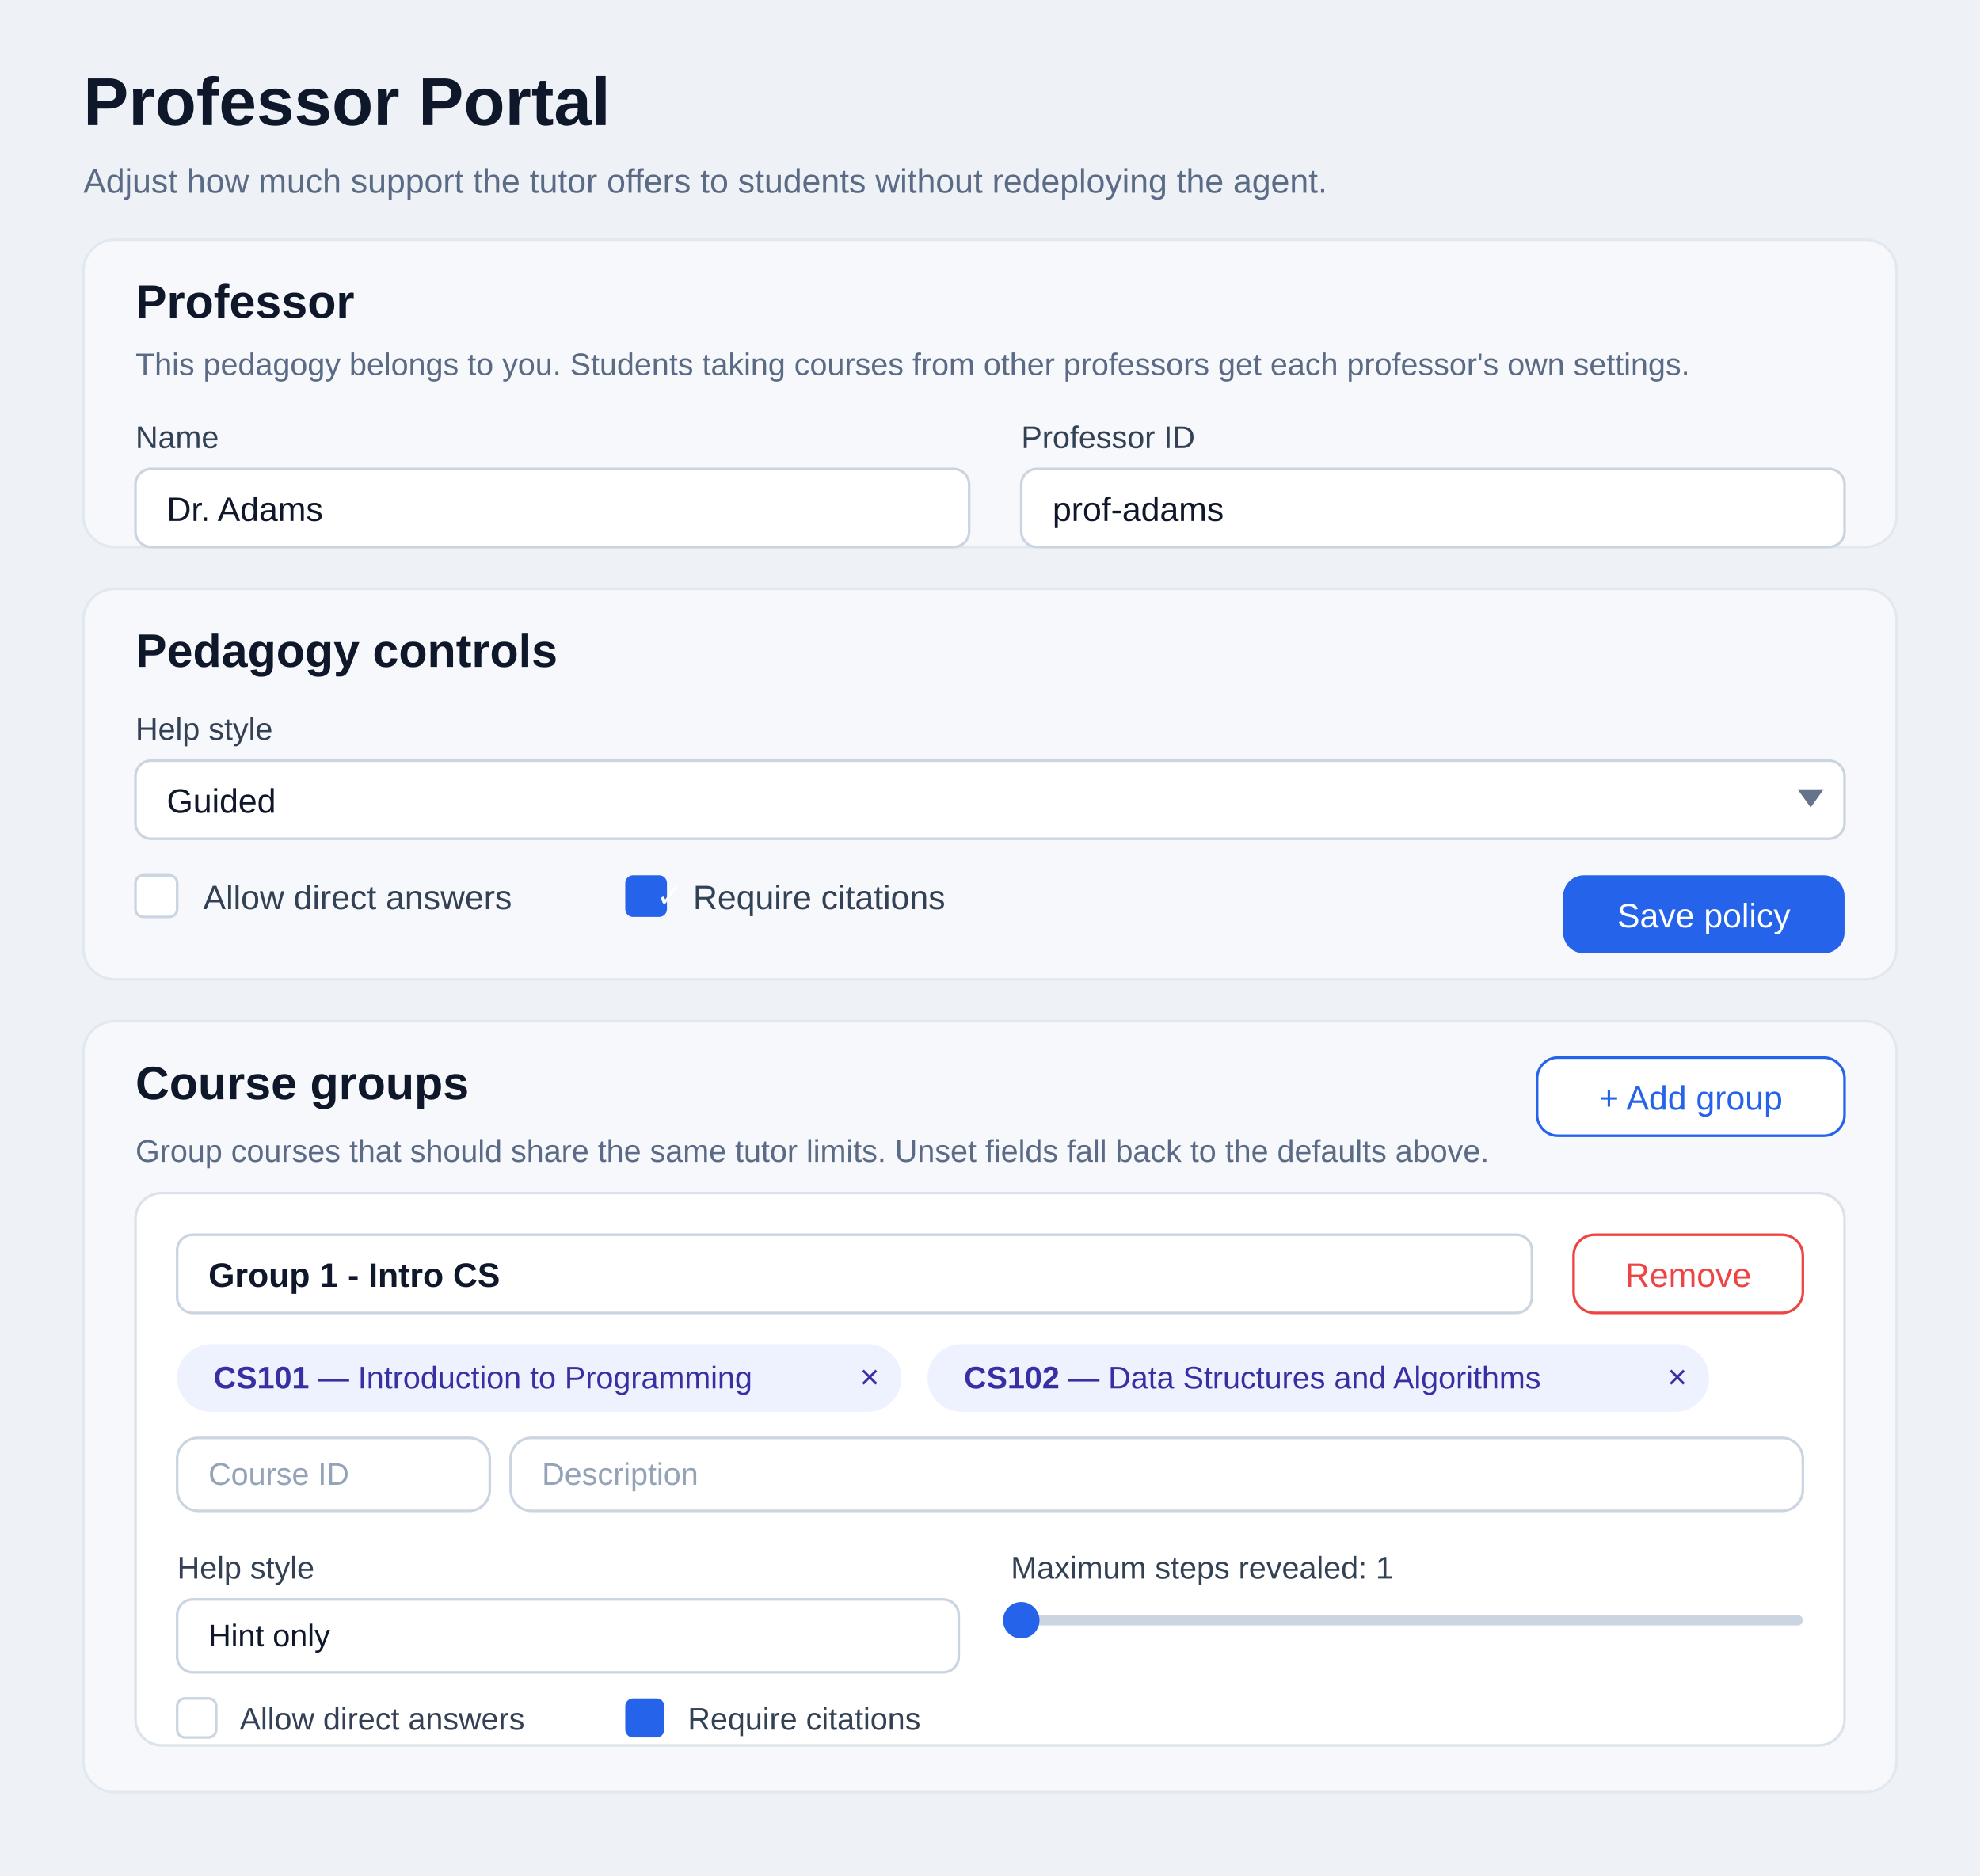
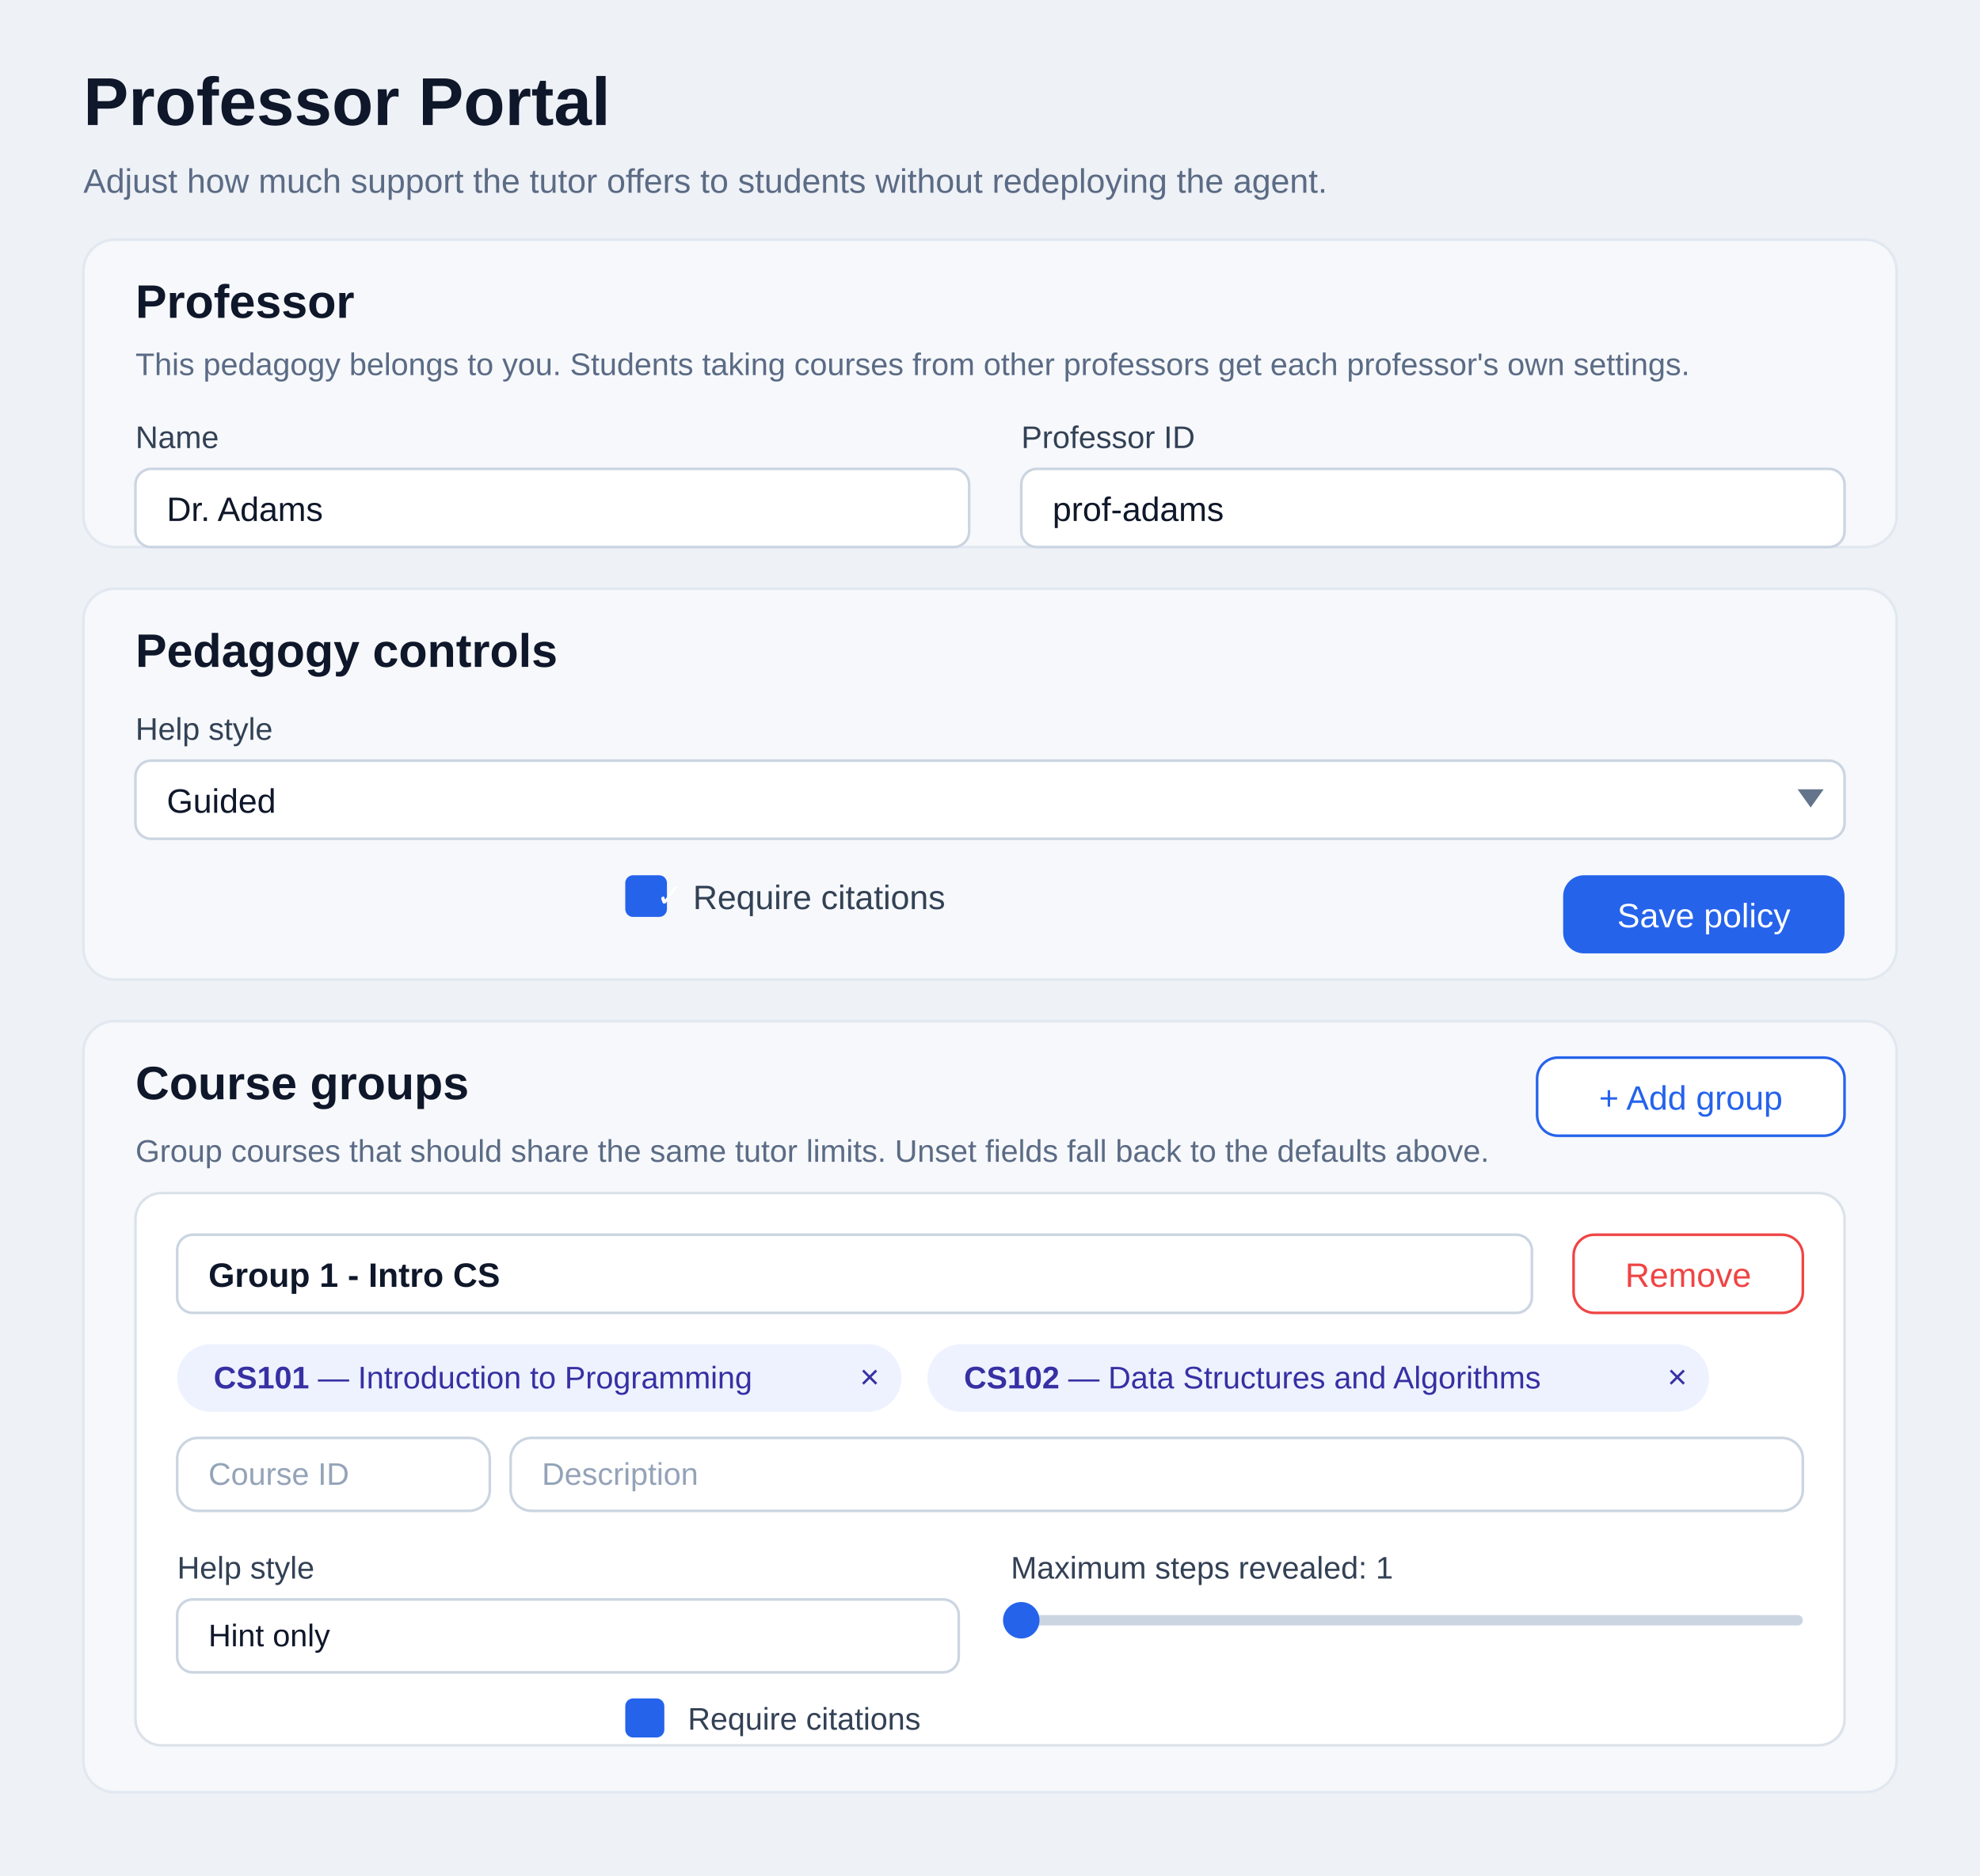
<svg xmlns="http://www.w3.org/2000/svg" width="760" height="720" viewBox="0 0 760 720" font-family="Segoe UI, Arial, sans-serif">
  <rect width="760" height="720" fill="#eef1f6" />
  <text x="32" y="48" font-size="26" font-weight="700" fill="#0f172a">Professor Portal</text>
  <text x="32" y="74" font-size="13" fill="#5b6b85">Adjust how much support the tutor offers to students without redeploying the agent.</text>
  <rect x="32" y="92" width="696" height="118" rx="12" fill="#f6f8fb" stroke="#e2e8f0" />
  <text x="52" y="122" font-size="18" font-weight="600" fill="#0f172a">Professor</text>
  <text x="52" y="144" font-size="12" fill="#5b6b85">This pedagogy belongs to you. Students taking courses from other professors get each professor's own settings.</text>
  <text x="52" y="172" font-size="12" fill="#334155">Name</text>
  <rect x="52" y="180" width="320" height="30" rx="6" fill="#ffffff" stroke="#cbd5e1" />
  <text x="64" y="200" font-size="13" fill="#0f172a">Dr. Adams</text>
  <text x="392" y="172" font-size="12" fill="#334155">Professor ID</text>
  <rect x="392" y="180" width="316" height="30" rx="6" fill="#ffffff" stroke="#cbd5e1" />
  <text x="404" y="200" font-size="13" fill="#0f172a">prof-adams</text>
  <rect x="32" y="226" width="696" height="150" rx="12" fill="#f6f8fb" stroke="#e2e8f0" />
  <text x="52" y="256" font-size="18" font-weight="600" fill="#0f172a">Pedagogy controls</text>
  <text x="52" y="284" font-size="12" fill="#334155">Help style</text>
  <rect x="52" y="292" width="656" height="30" rx="6" fill="#ffffff" stroke="#cbd5e1" />
  <text x="64" y="312" font-size="13" fill="#0f172a">Guided</text>
  <polygon points="690,303 700,303 695,310" fill="#64748b" />
-   <rect x="52" y="336" width="16" height="16" rx="3" fill="#ffffff" stroke="#cbd5e1" />
-   <text x="78" y="349" font-size="13" fill="#334155">Allow direct answers</text>
  <rect x="240" y="336" width="16" height="16" rx="3" fill="#2563eb" />
  <text x="252" y="348" font-size="12" fill="#ffffff" font-weight="700">✓</text>
  <text x="266" y="349" font-size="13" fill="#334155">Require citations</text>
  <rect x="600" y="336" width="108" height="30" rx="8" fill="#2563eb" />
  <text x="654" y="356" font-size="13" fill="#ffffff" text-anchor="middle">Save policy</text>
  <rect x="32" y="392" width="696" height="296" rx="12" fill="#f6f8fb" stroke="#e2e8f0" />
  <text x="52" y="422" font-size="18" font-weight="600" fill="#0f172a">Course groups</text>
  <rect x="590" y="406" width="118" height="30" rx="8" fill="#ffffff" stroke="#2563eb" />
  <text x="649" y="426" font-size="13" fill="#2563eb" text-anchor="middle">+ Add group</text>
  <text x="52" y="446" font-size="12" fill="#5b6b85">Group courses that should share the same tutor limits. Unset fields fall back to the defaults above.</text>
  <rect x="52" y="458" width="656" height="212" rx="10" fill="#ffffff" stroke="#dbe2ea" />
  <rect x="68" y="474" width="520" height="30" rx="6" fill="#ffffff" stroke="#cbd5e1" />
  <text x="80" y="494" font-size="13" font-weight="600" fill="#0f172a">Group 1 - Intro CS</text>
  <rect x="604" y="474" width="88" height="30" rx="8" fill="#ffffff" stroke="#ef4444" />
  <text x="648" y="494" font-size="13" fill="#ef4444" text-anchor="middle">Remove</text>
  <rect x="68" y="516" width="278" height="26" rx="13" fill="#eef2ff" />
  <text x="82" y="533" font-size="12" fill="#3730a3">
    <tspan font-weight="700">CS101</tspan> — Introduction to Programming</text>
  <text x="330" y="533" font-size="13" fill="#3730a3">×</text>
  <rect x="356" y="516" width="300" height="26" rx="13" fill="#eef2ff" />
  <text x="370" y="533" font-size="12" fill="#3730a3">
    <tspan font-weight="700">CS102</tspan> — Data Structures and Algorithms</text>
  <text x="640" y="533" font-size="13" fill="#3730a3">×</text>
  <rect x="68" y="552" width="120" height="28" rx="8" fill="#ffffff" stroke="#cbd5e1" />
  <text x="80" y="570" font-size="12" fill="#94a3b8">Course ID</text>
  <rect x="196" y="552" width="496" height="28" rx="8" fill="#ffffff" stroke="#cbd5e1" />
  <text x="208" y="570" font-size="12" fill="#94a3b8">Description</text>
  <text x="68" y="606" font-size="12" fill="#334155">Help style</text>
  <rect x="68" y="614" width="300" height="28" rx="6" fill="#ffffff" stroke="#cbd5e1" />
  <text x="80" y="632" font-size="12" fill="#0f172a">Hint only</text>
  <text x="388" y="606" font-size="12" fill="#334155">Maximum steps revealed: 1</text>
  <rect x="388" y="620" width="304" height="4" rx="2" fill="#cbd5e1" />
  <circle cx="392" cy="622" r="7" fill="#2563eb" />
-   <rect x="68" y="652" width="15" height="15" rx="3" fill="#ffffff" stroke="#cbd5e1" />
-   <text x="92" y="664" font-size="12" fill="#334155">Allow direct answers</text>
  <rect x="240" y="652" width="15" height="15" rx="3" fill="#2563eb" />
  <text x="264" y="664" font-size="12" fill="#334155">Require citations</text>
</svg>
